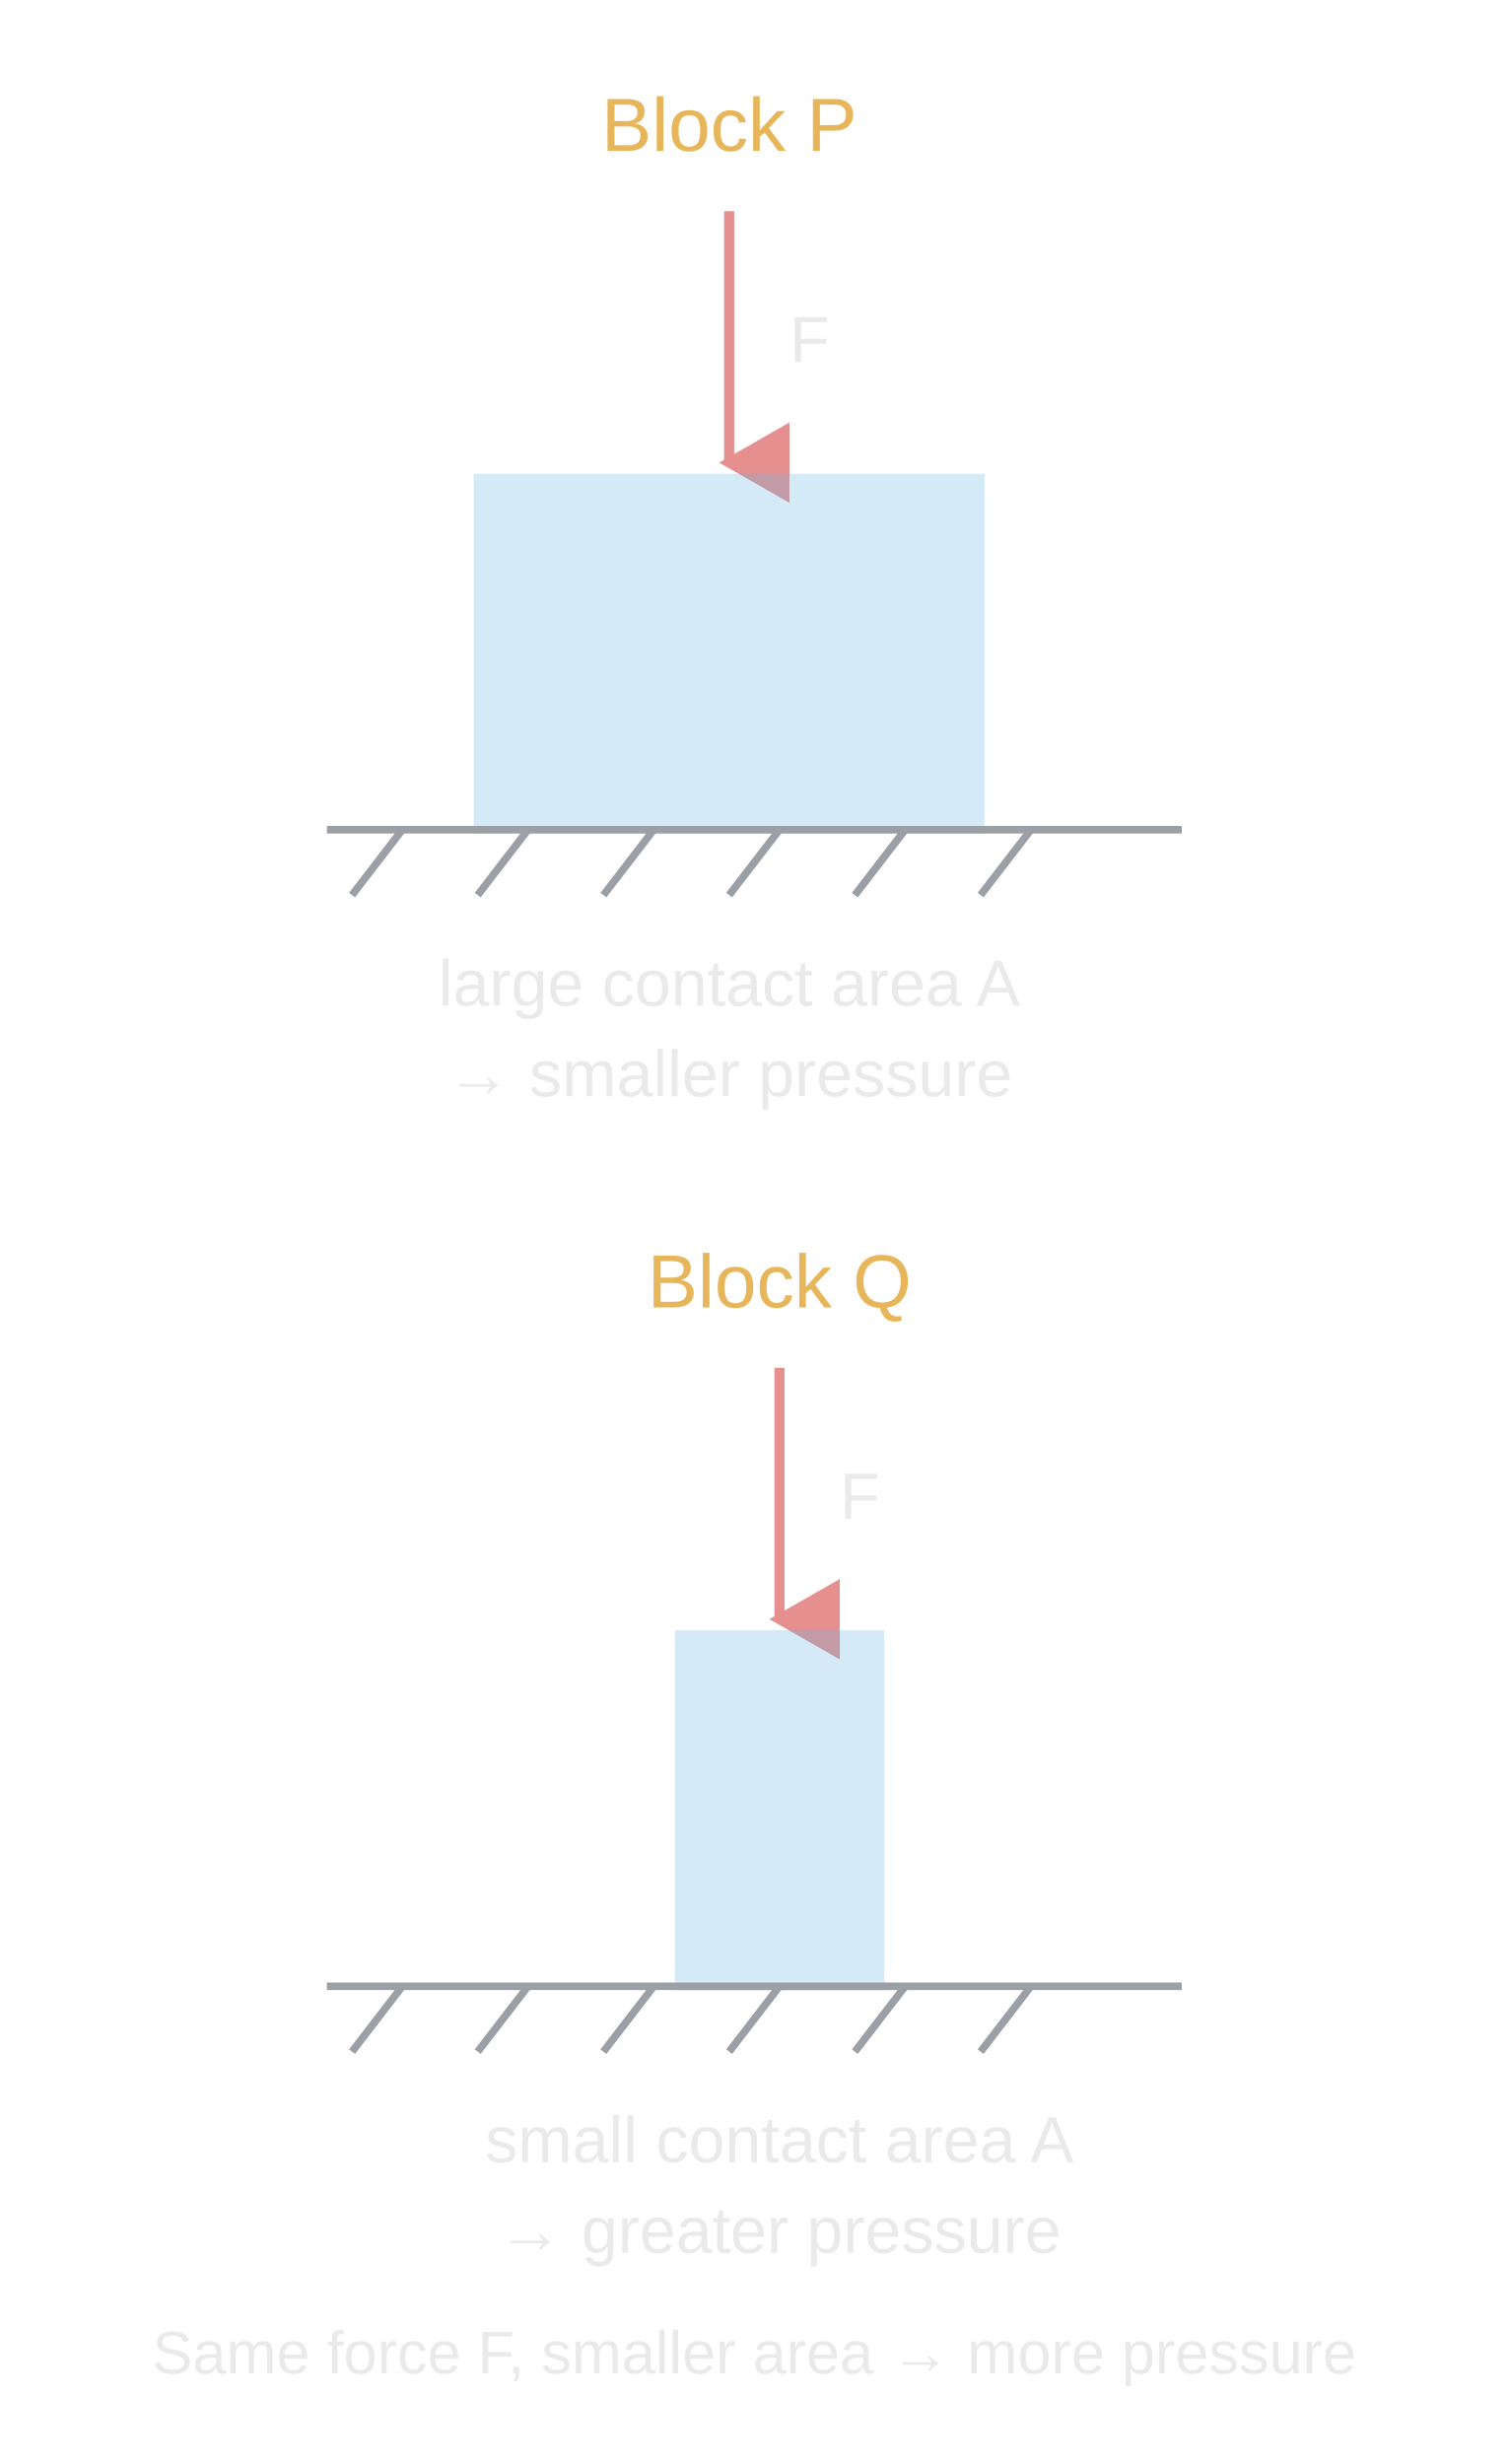
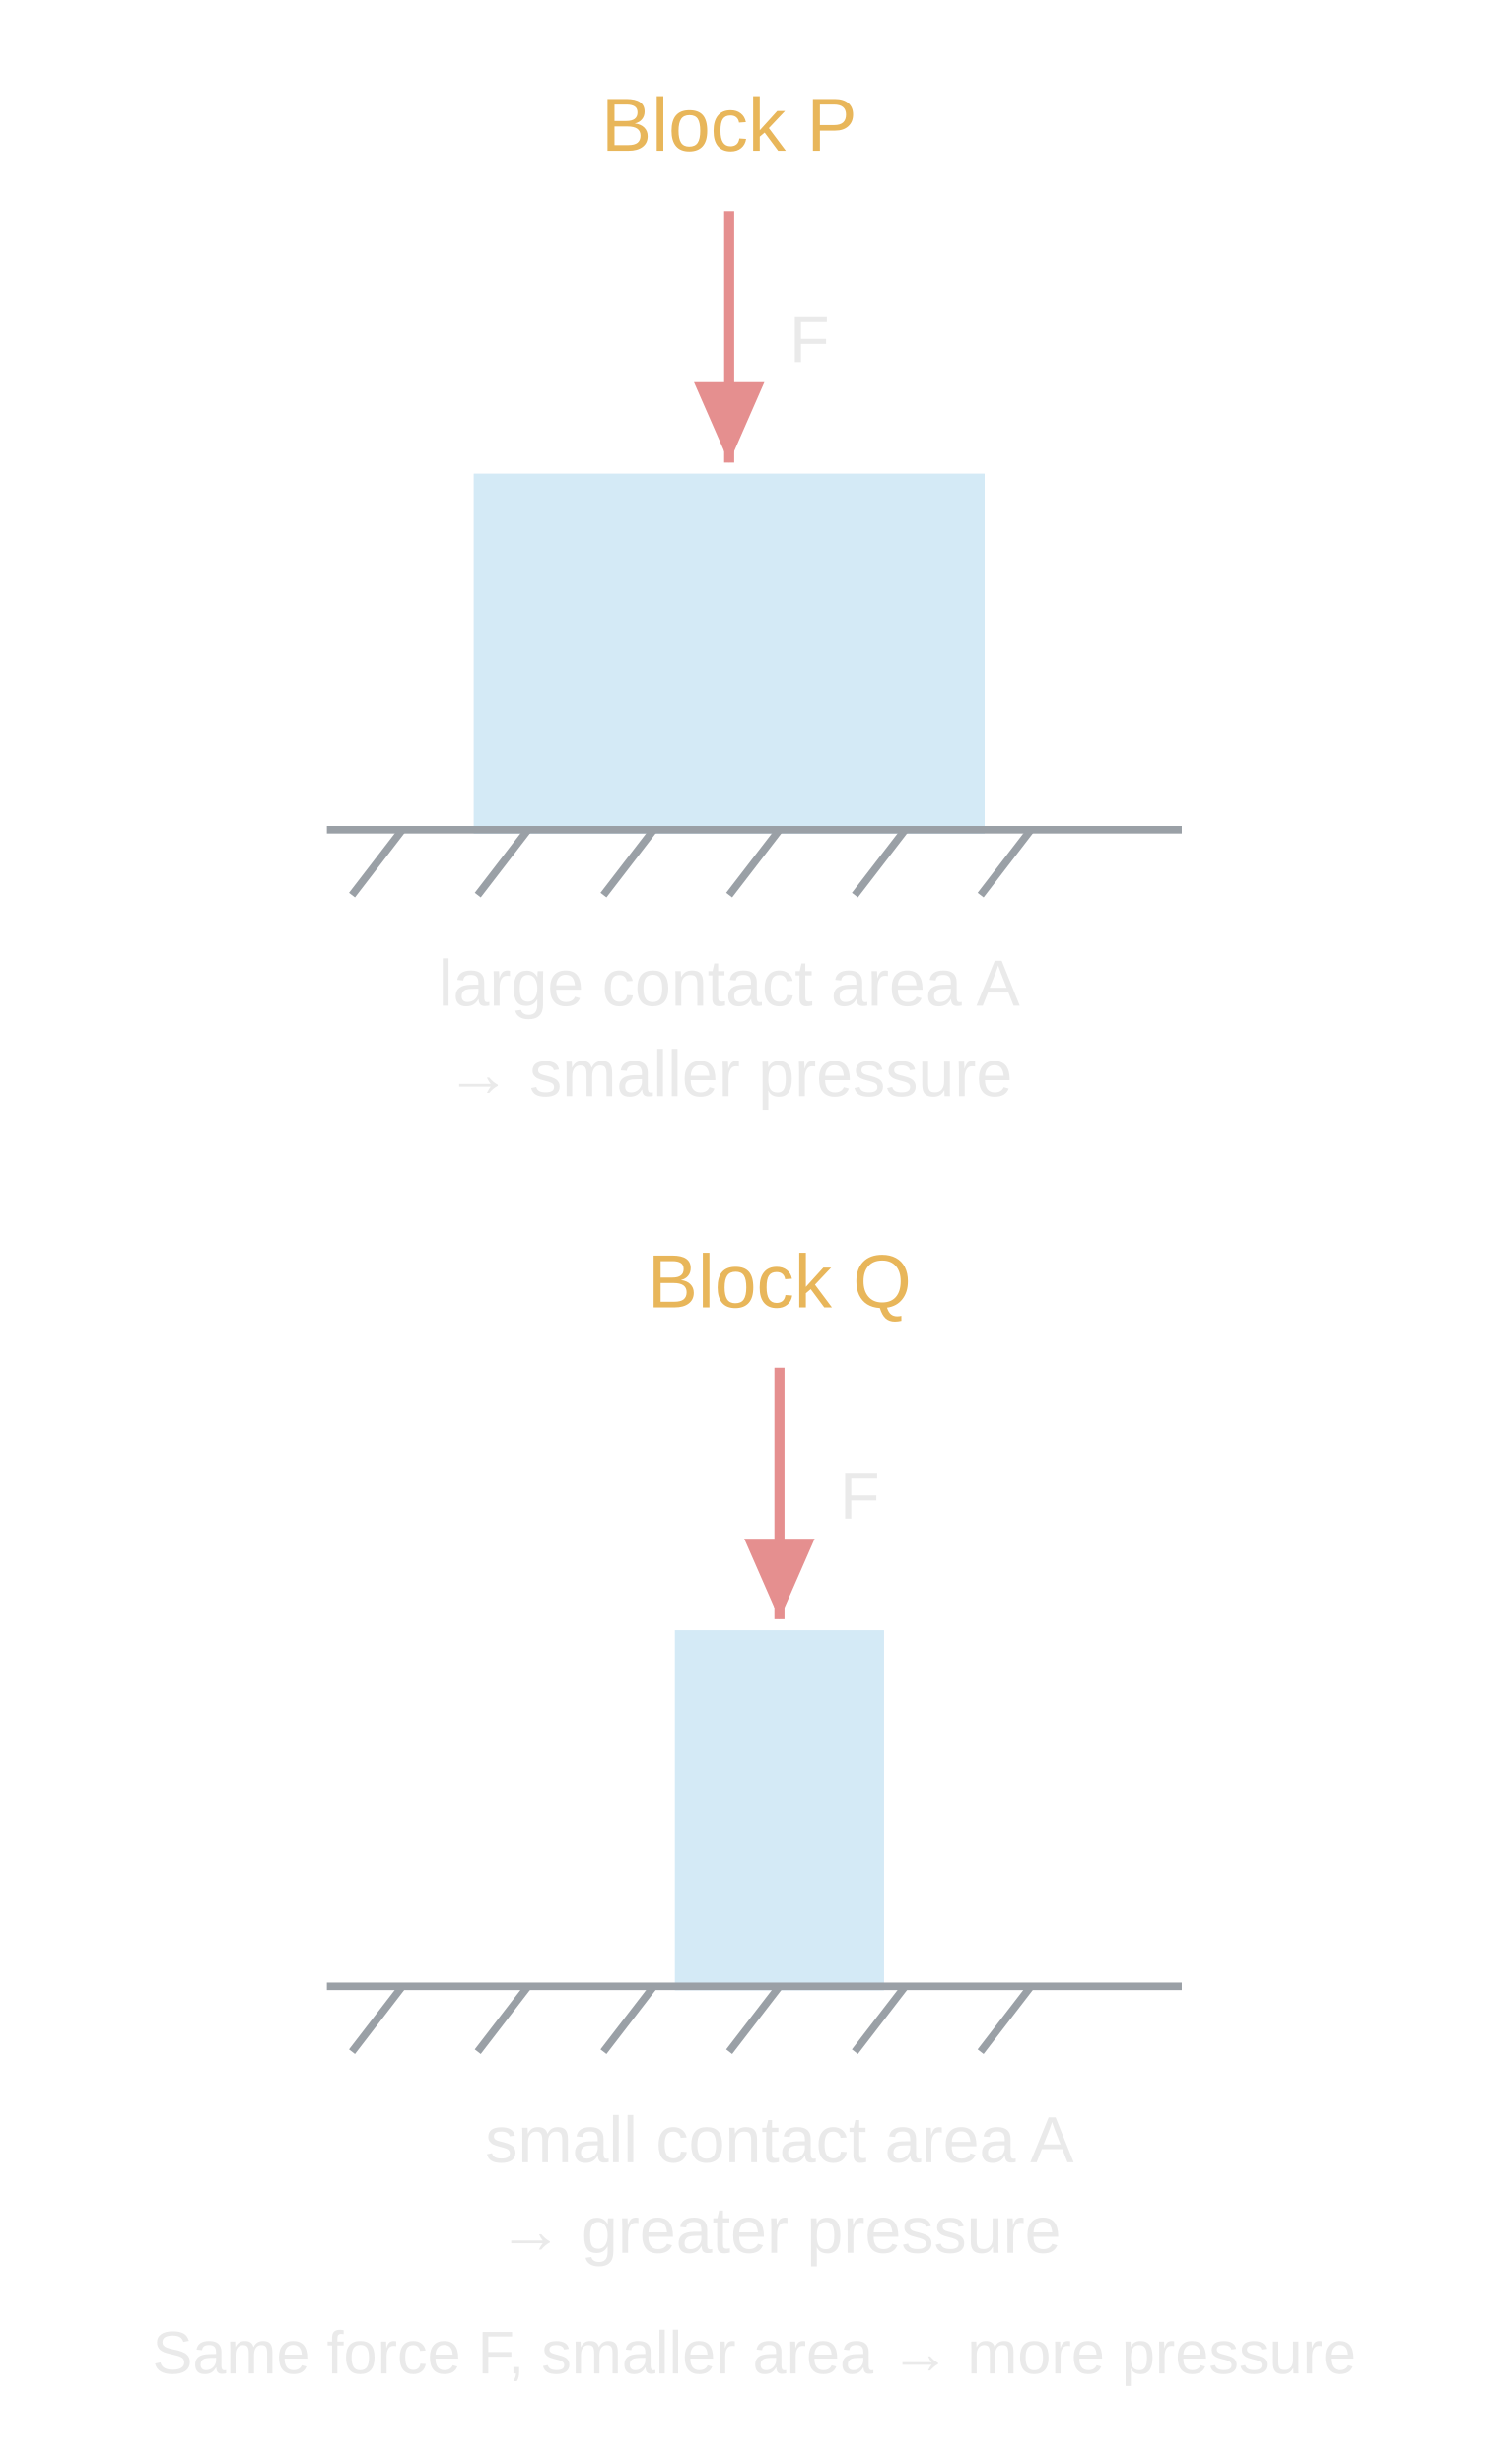
<svg xmlns="http://www.w3.org/2000/svg" viewBox="0 0 300 490" font-family="Segoe UI, Arial, sans-serif">
  <style>
    text { fill:#EAEAEA; }
    .ground { stroke:#9AA0A6; stroke-width:1.5; }
    .blk { fill:#6FB7E0; opacity:0.30; stroke:#6FB7E0; stroke-width:1.6; }
    .arrow { stroke:#E58F8F; stroke-width:2; }
    .lbl { font-size:13px; }
    .amber { fill:#E8B65A; }
  </style>
  <defs>
-     <marker id="ah" markerWidth="8" markerHeight="8" refX="4" refY="6" orient="auto">
-       <path d="M0,0 L4,7 L8,0 Z" fill="#E58F8F" />
+     <marker id="ah" markerWidth="10" markerHeight="9" refX="8" refY="3.5" orient="auto">
+       <path d="M0,0 L8,3.5 L0,7 Z" fill="#E58F8F" />
    </marker>
  </defs>
  <g transform="translate(25,0)">
    <text x="120" y="30" text-anchor="middle" font-size="15" class="amber">Block P</text>
    <line class="arrow" x1="120" y1="42" x2="120" y2="92" marker-end="url(#ah)" />
    <text x="132" y="72" class="lbl">F</text>
    <rect class="blk" x="70" y="95" width="100" height="70" />
    <line class="ground" x1="40" y1="165" x2="210" y2="165" />
    <line class="ground" x1="55" y1="165" x2="45" y2="178" />
    <line class="ground" x1="80" y1="165" x2="70" y2="178" />
    <line class="ground" x1="105" y1="165" x2="95" y2="178" />
    <line class="ground" x1="130" y1="165" x2="120" y2="178" />
    <line class="ground" x1="155" y1="165" x2="145" y2="178" />
    <line class="ground" x1="180" y1="165" x2="170" y2="178" />
    <text x="120" y="200" text-anchor="middle" class="lbl">large contact area A</text>
    <text x="120" y="218" text-anchor="middle" class="lbl">→ smaller pressure</text>
  </g>
  <g transform="translate(-265,230)">
    <text x="420" y="30" text-anchor="middle" font-size="15" class="amber">Block Q</text>
    <line class="arrow" x1="420" y1="42" x2="420" y2="92" marker-end="url(#ah)" />
    <text x="432" y="72" class="lbl">F</text>
    <rect class="blk" x="400" y="95" width="40" height="70" />
    <line class="ground" x1="330" y1="165" x2="500" y2="165" />
    <line class="ground" x1="345" y1="165" x2="335" y2="178" />
    <line class="ground" x1="370" y1="165" x2="360" y2="178" />
    <line class="ground" x1="395" y1="165" x2="385" y2="178" />
    <line class="ground" x1="420" y1="165" x2="410" y2="178" />
    <line class="ground" x1="445" y1="165" x2="435" y2="178" />
    <line class="ground" x1="470" y1="165" x2="460" y2="178" />
    <text x="420" y="200" text-anchor="middle" class="lbl">small contact area A</text>
    <text x="420" y="218" text-anchor="middle" class="lbl">→ greater pressure</text>
  </g>
  <text x="150" y="472" text-anchor="middle" font-size="12">Same force F, smaller area → more pressure</text>
</svg>
